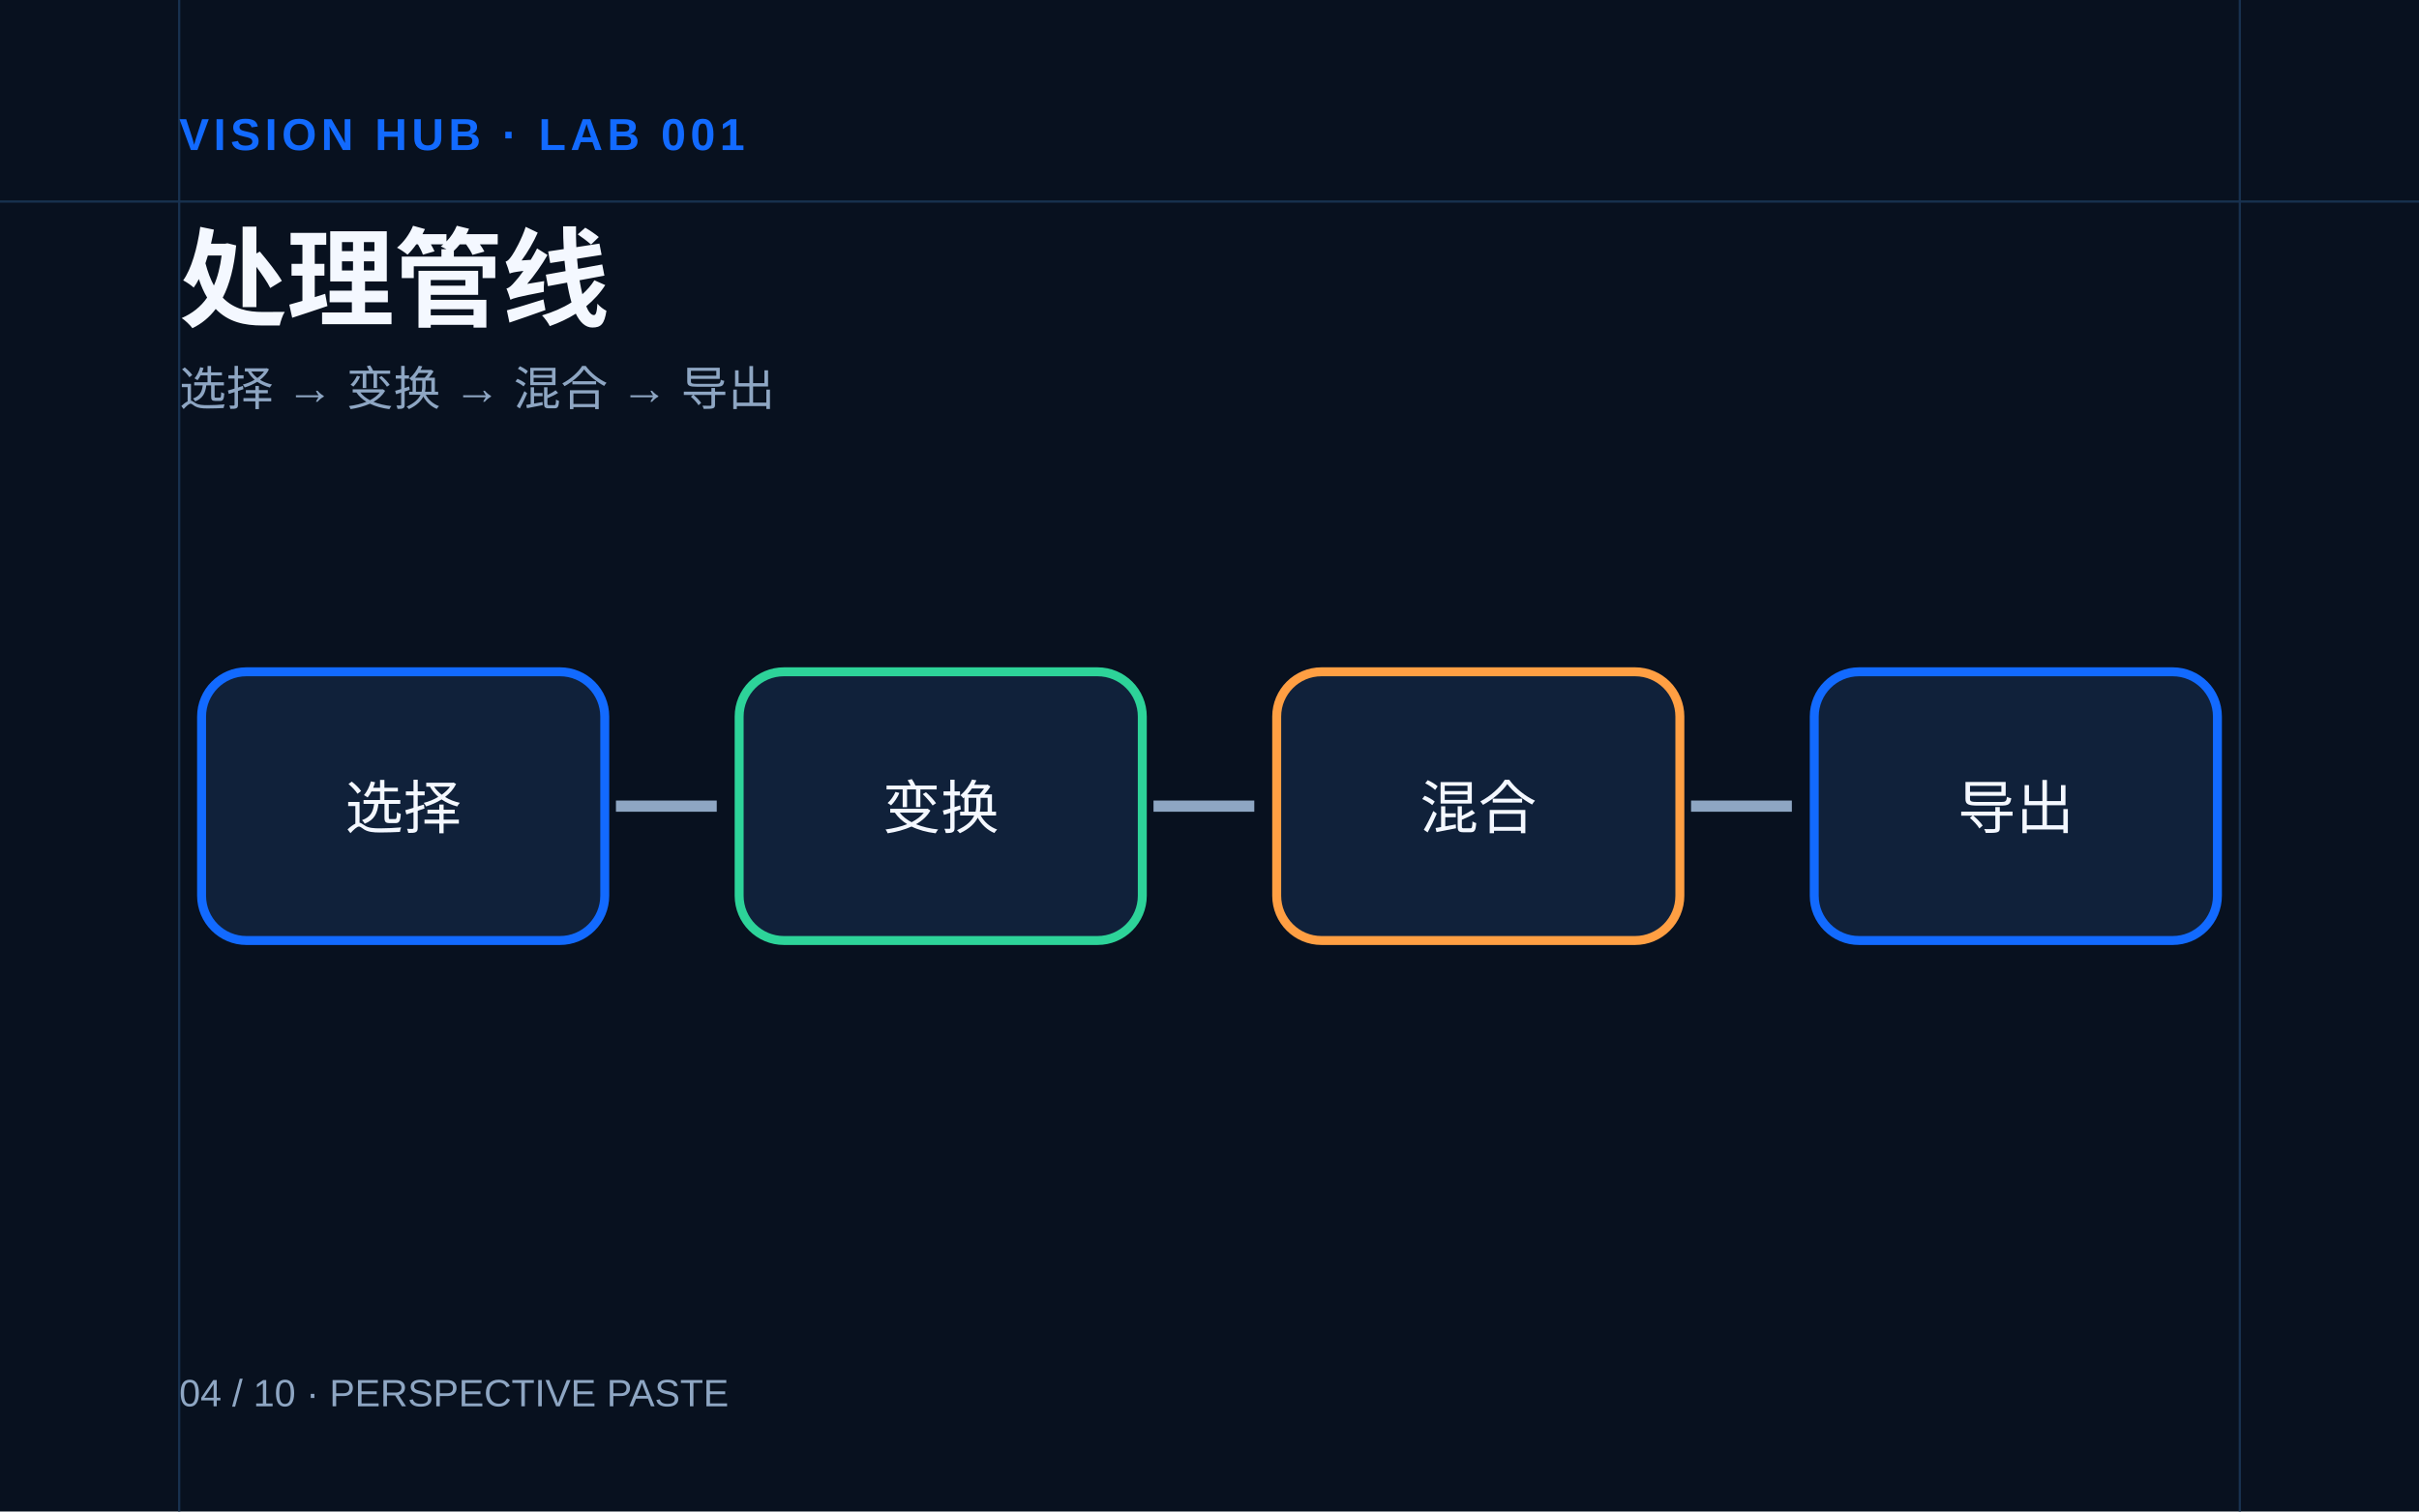
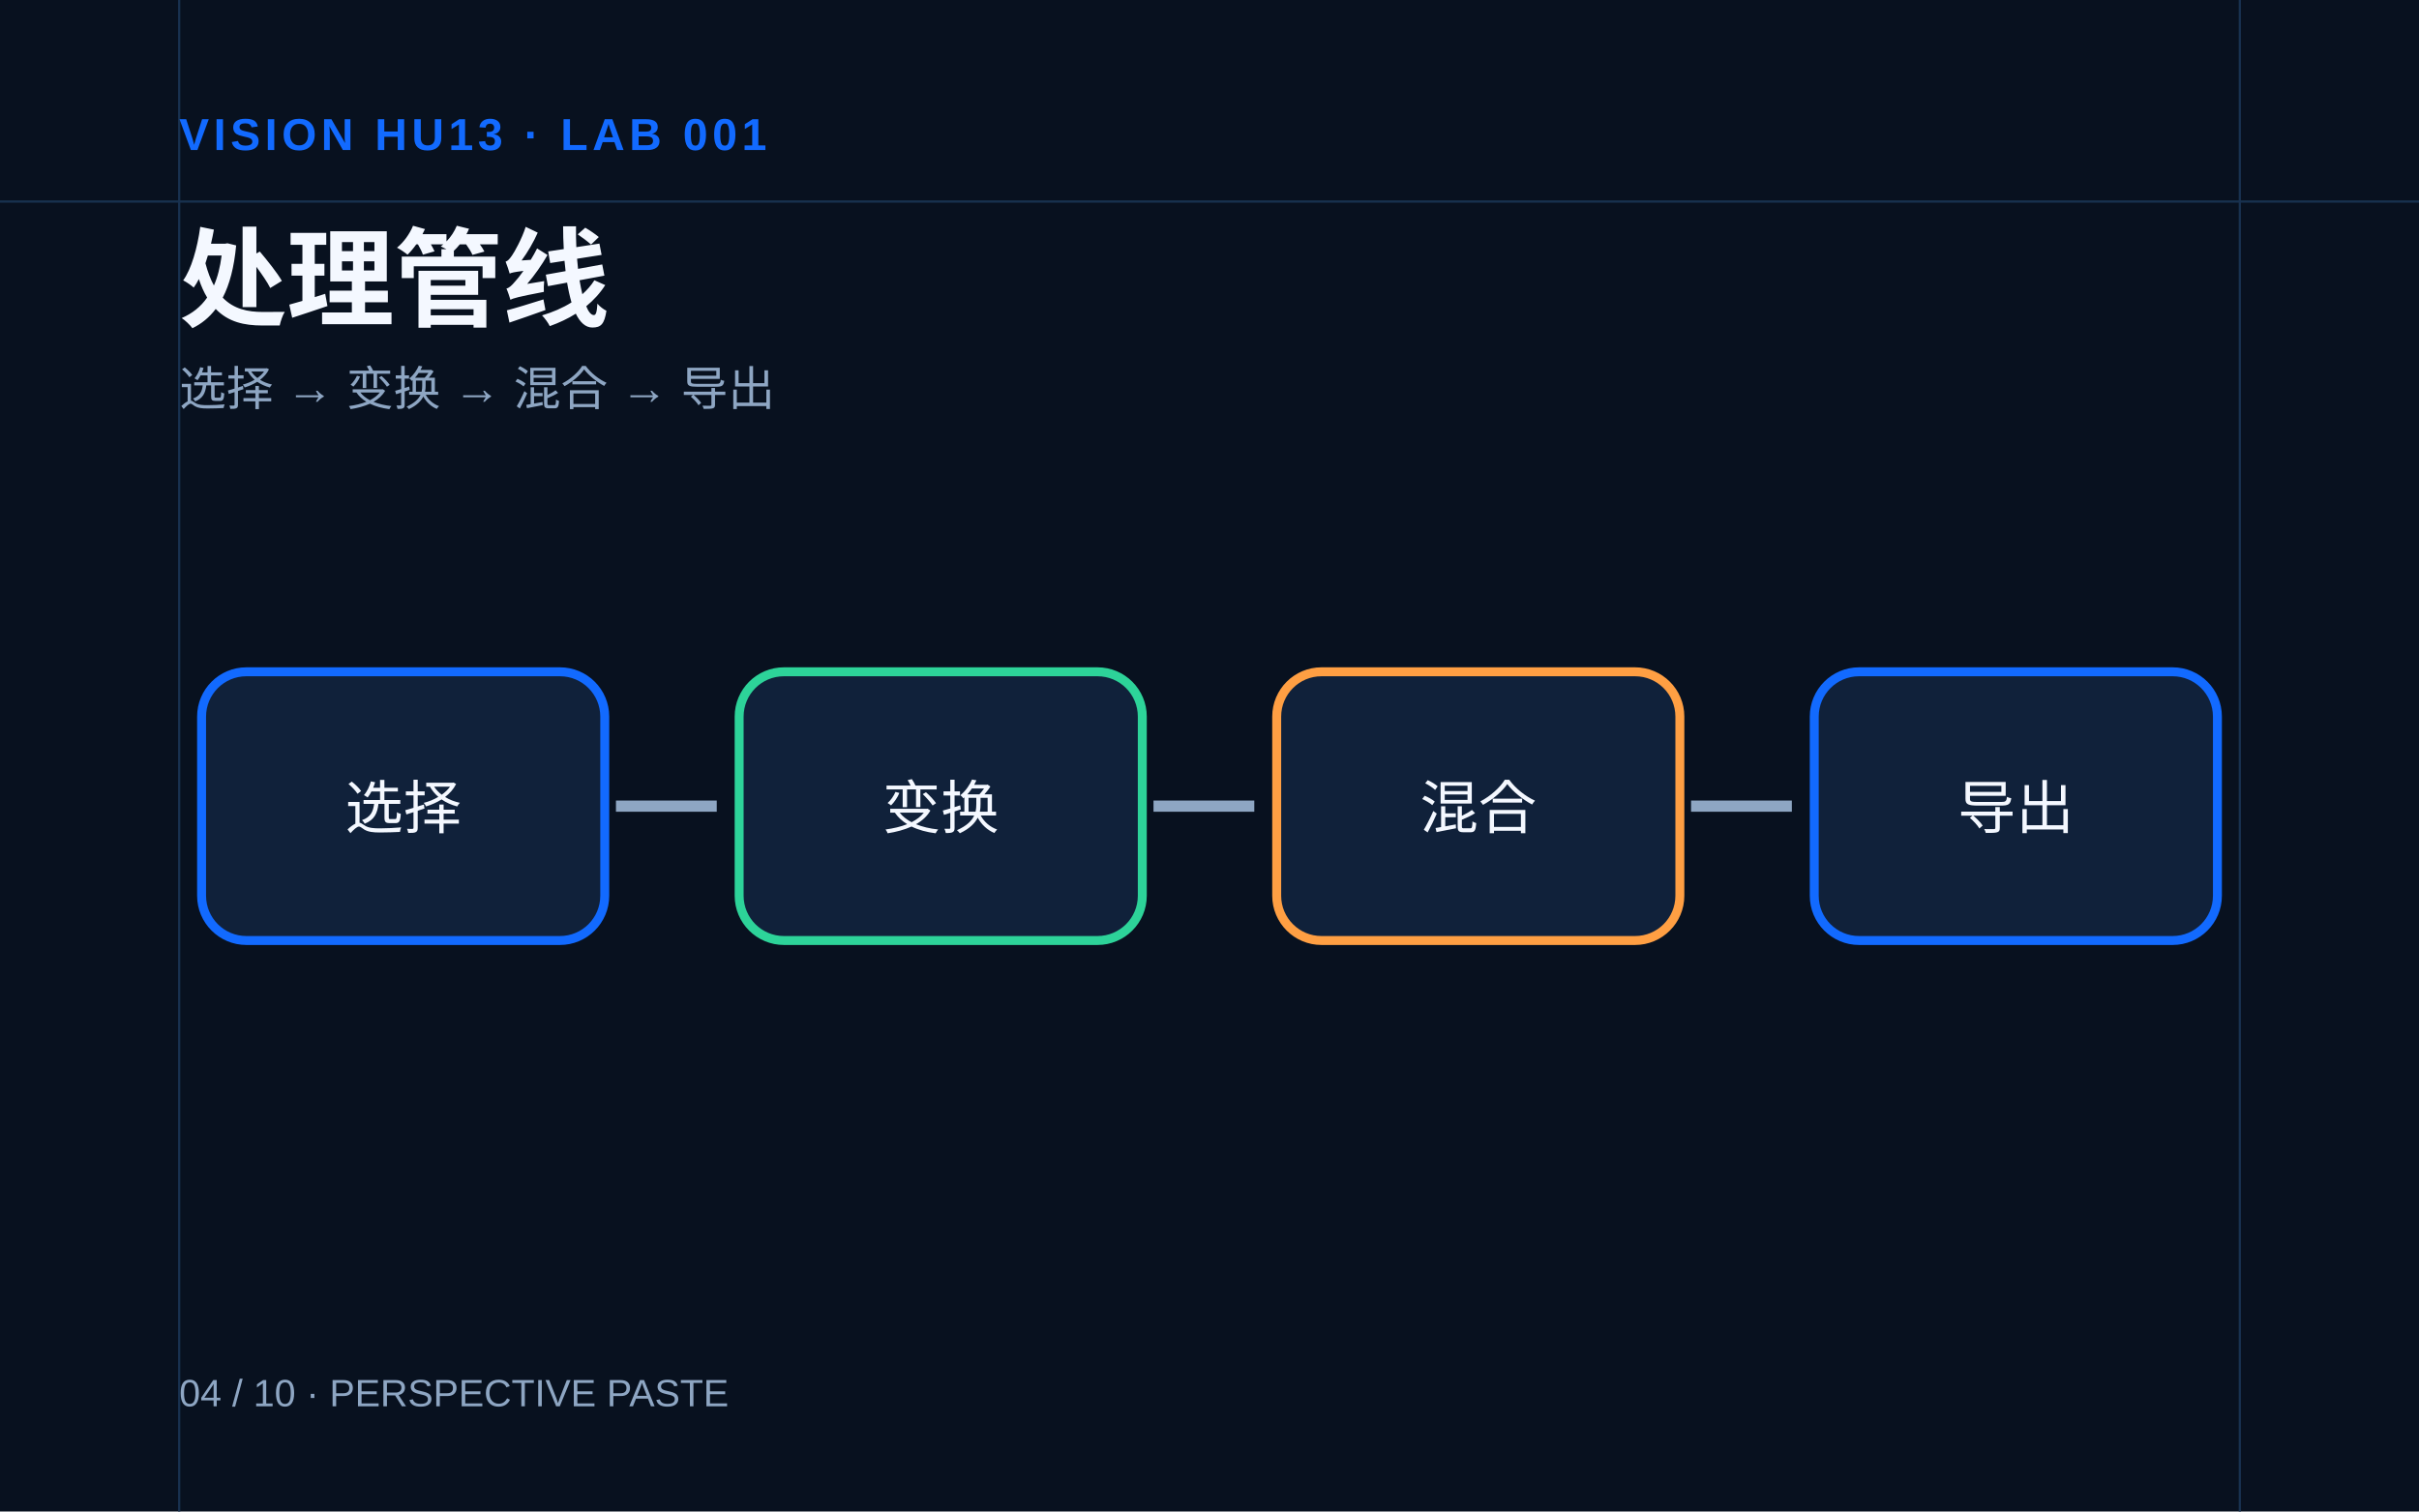
<svg xmlns="http://www.w3.org/2000/svg" width="1080" height="675" viewBox="0 0 1080 675">
  <rect width="1080" height="675" fill="#08111f" />
  <path d="M0 90H1080M80 0V675M1000 0V675" stroke="#18314f" stroke-width="1" />
-   <text x="80" y="67" fill="#126aff" font-family="Arial, Microsoft YaHei, sans-serif" font-size="20" font-weight="700" letter-spacing="2">VISION HUB · LAB 001</text>
+   <text x="80" y="67" fill="#126aff" font-family="Arial, Microsoft YaHei, sans-serif" font-size="20" font-weight="700" letter-spacing="2">VISION HU13 · LAB 001</text>
  <text x="80" y="142" fill="#f4f8ff" font-family="Arial, Microsoft YaHei, sans-serif" font-size="48" font-weight="700">处理管线</text>
  <text x="80" y="181" fill="#8ea6c3" font-family="Arial, Microsoft YaHei, sans-serif" font-size="21">选择 → 变换 → 混合 → 导出</text>
  <g id="pipeline">
    <rect x="90" y="300" width="180" height="120" rx="20" fill="#10213a" stroke="#126aff" stroke-width="4" />
    <text x="180" y="370" text-anchor="middle" fill="#f4f8ff" font-family="Arial,Microsoft YaHei" font-size="26">选择</text>
    <path d="M275 360H320" stroke="#8ea6c3" stroke-width="5" />
    <rect x="330" y="300" width="180" height="120" rx="20" fill="#10213a" stroke="#2dd399" stroke-width="4" />
    <text x="420" y="370" text-anchor="middle" fill="#f4f8ff" font-family="Arial,Microsoft YaHei" font-size="26">变换</text>
    <path d="M515 360H560" stroke="#8ea6c3" stroke-width="5" />
    <rect x="570" y="300" width="180" height="120" rx="20" fill="#10213a" stroke="#ff9f43" stroke-width="4" />
    <text x="660" y="370" text-anchor="middle" fill="#f4f8ff" font-family="Arial,Microsoft YaHei" font-size="26">混合</text>
    <path d="M755 360H800" stroke="#8ea6c3" stroke-width="5" />
    <rect x="810" y="300" width="180" height="120" rx="20" fill="#10213a" stroke="#126aff" stroke-width="4" />
    <text x="900" y="370" text-anchor="middle" fill="#f4f8ff" font-family="Arial,Microsoft YaHei" font-size="26">导出</text>
  </g>
  <text x="80" y="628" fill="#8ea6c3" font-family="Arial, Microsoft YaHei, sans-serif" font-size="17">04 / 10 · PERSPECTIVE PASTE</text>
</svg>
